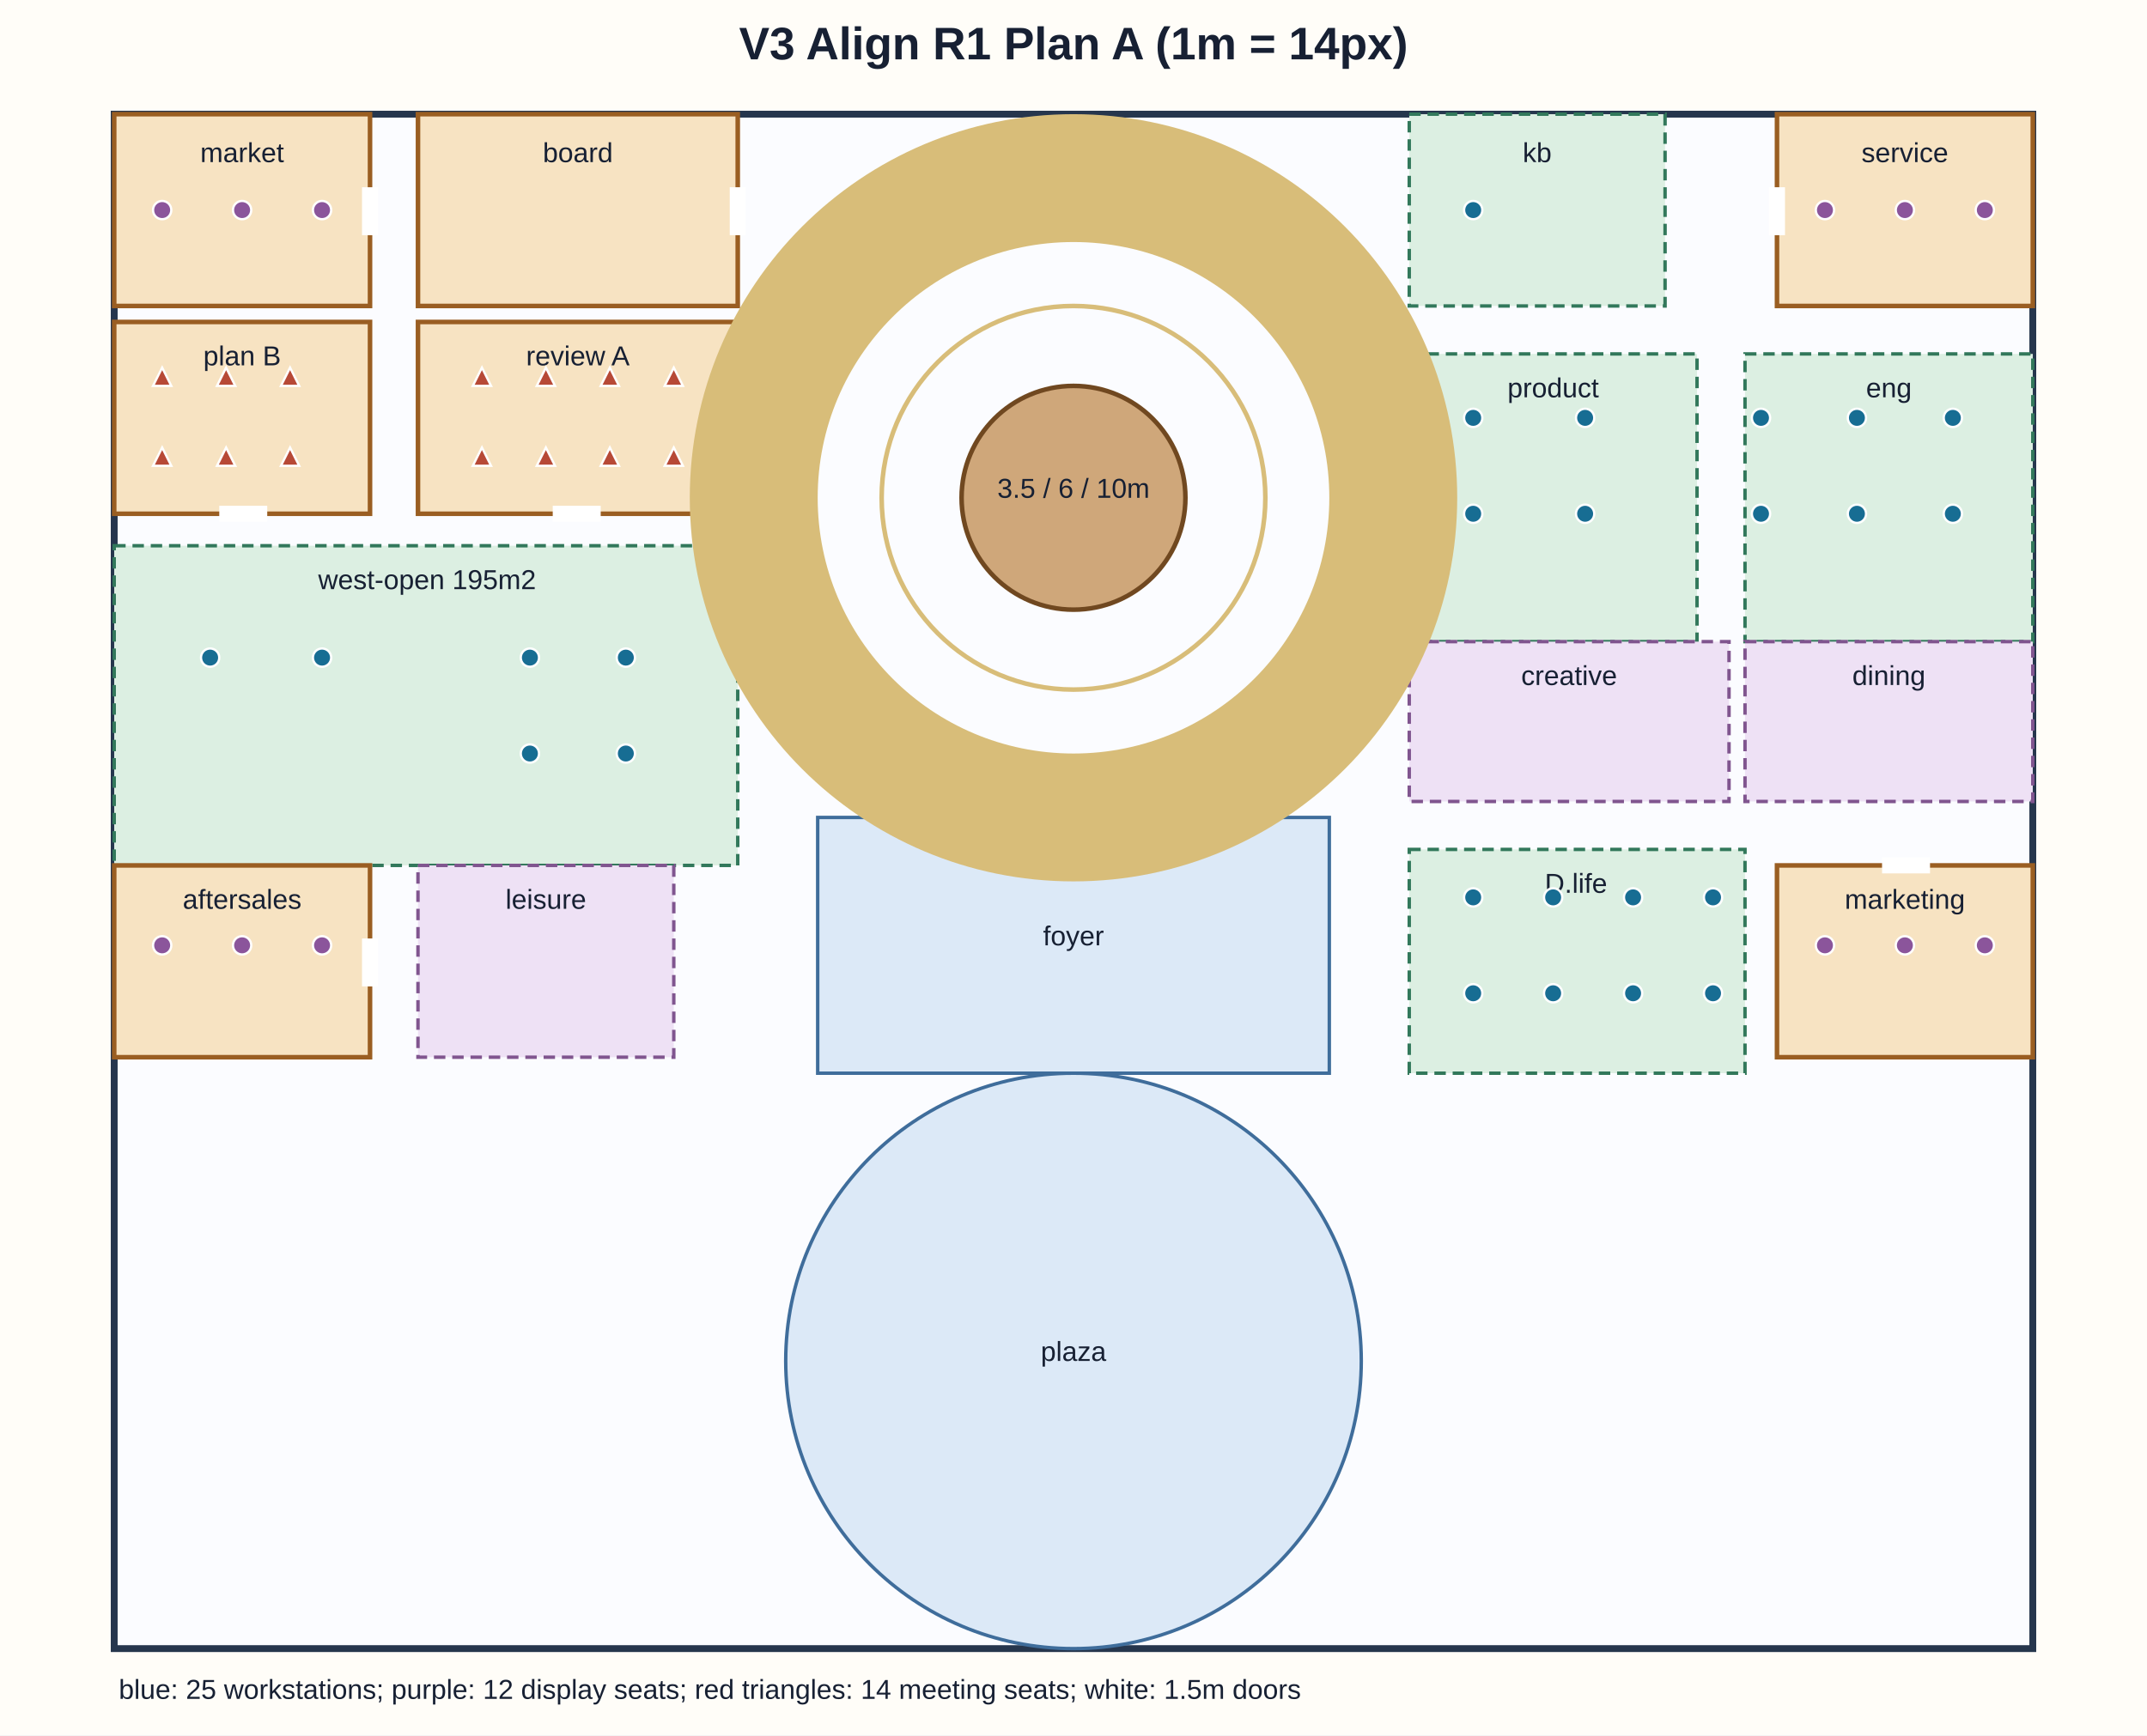
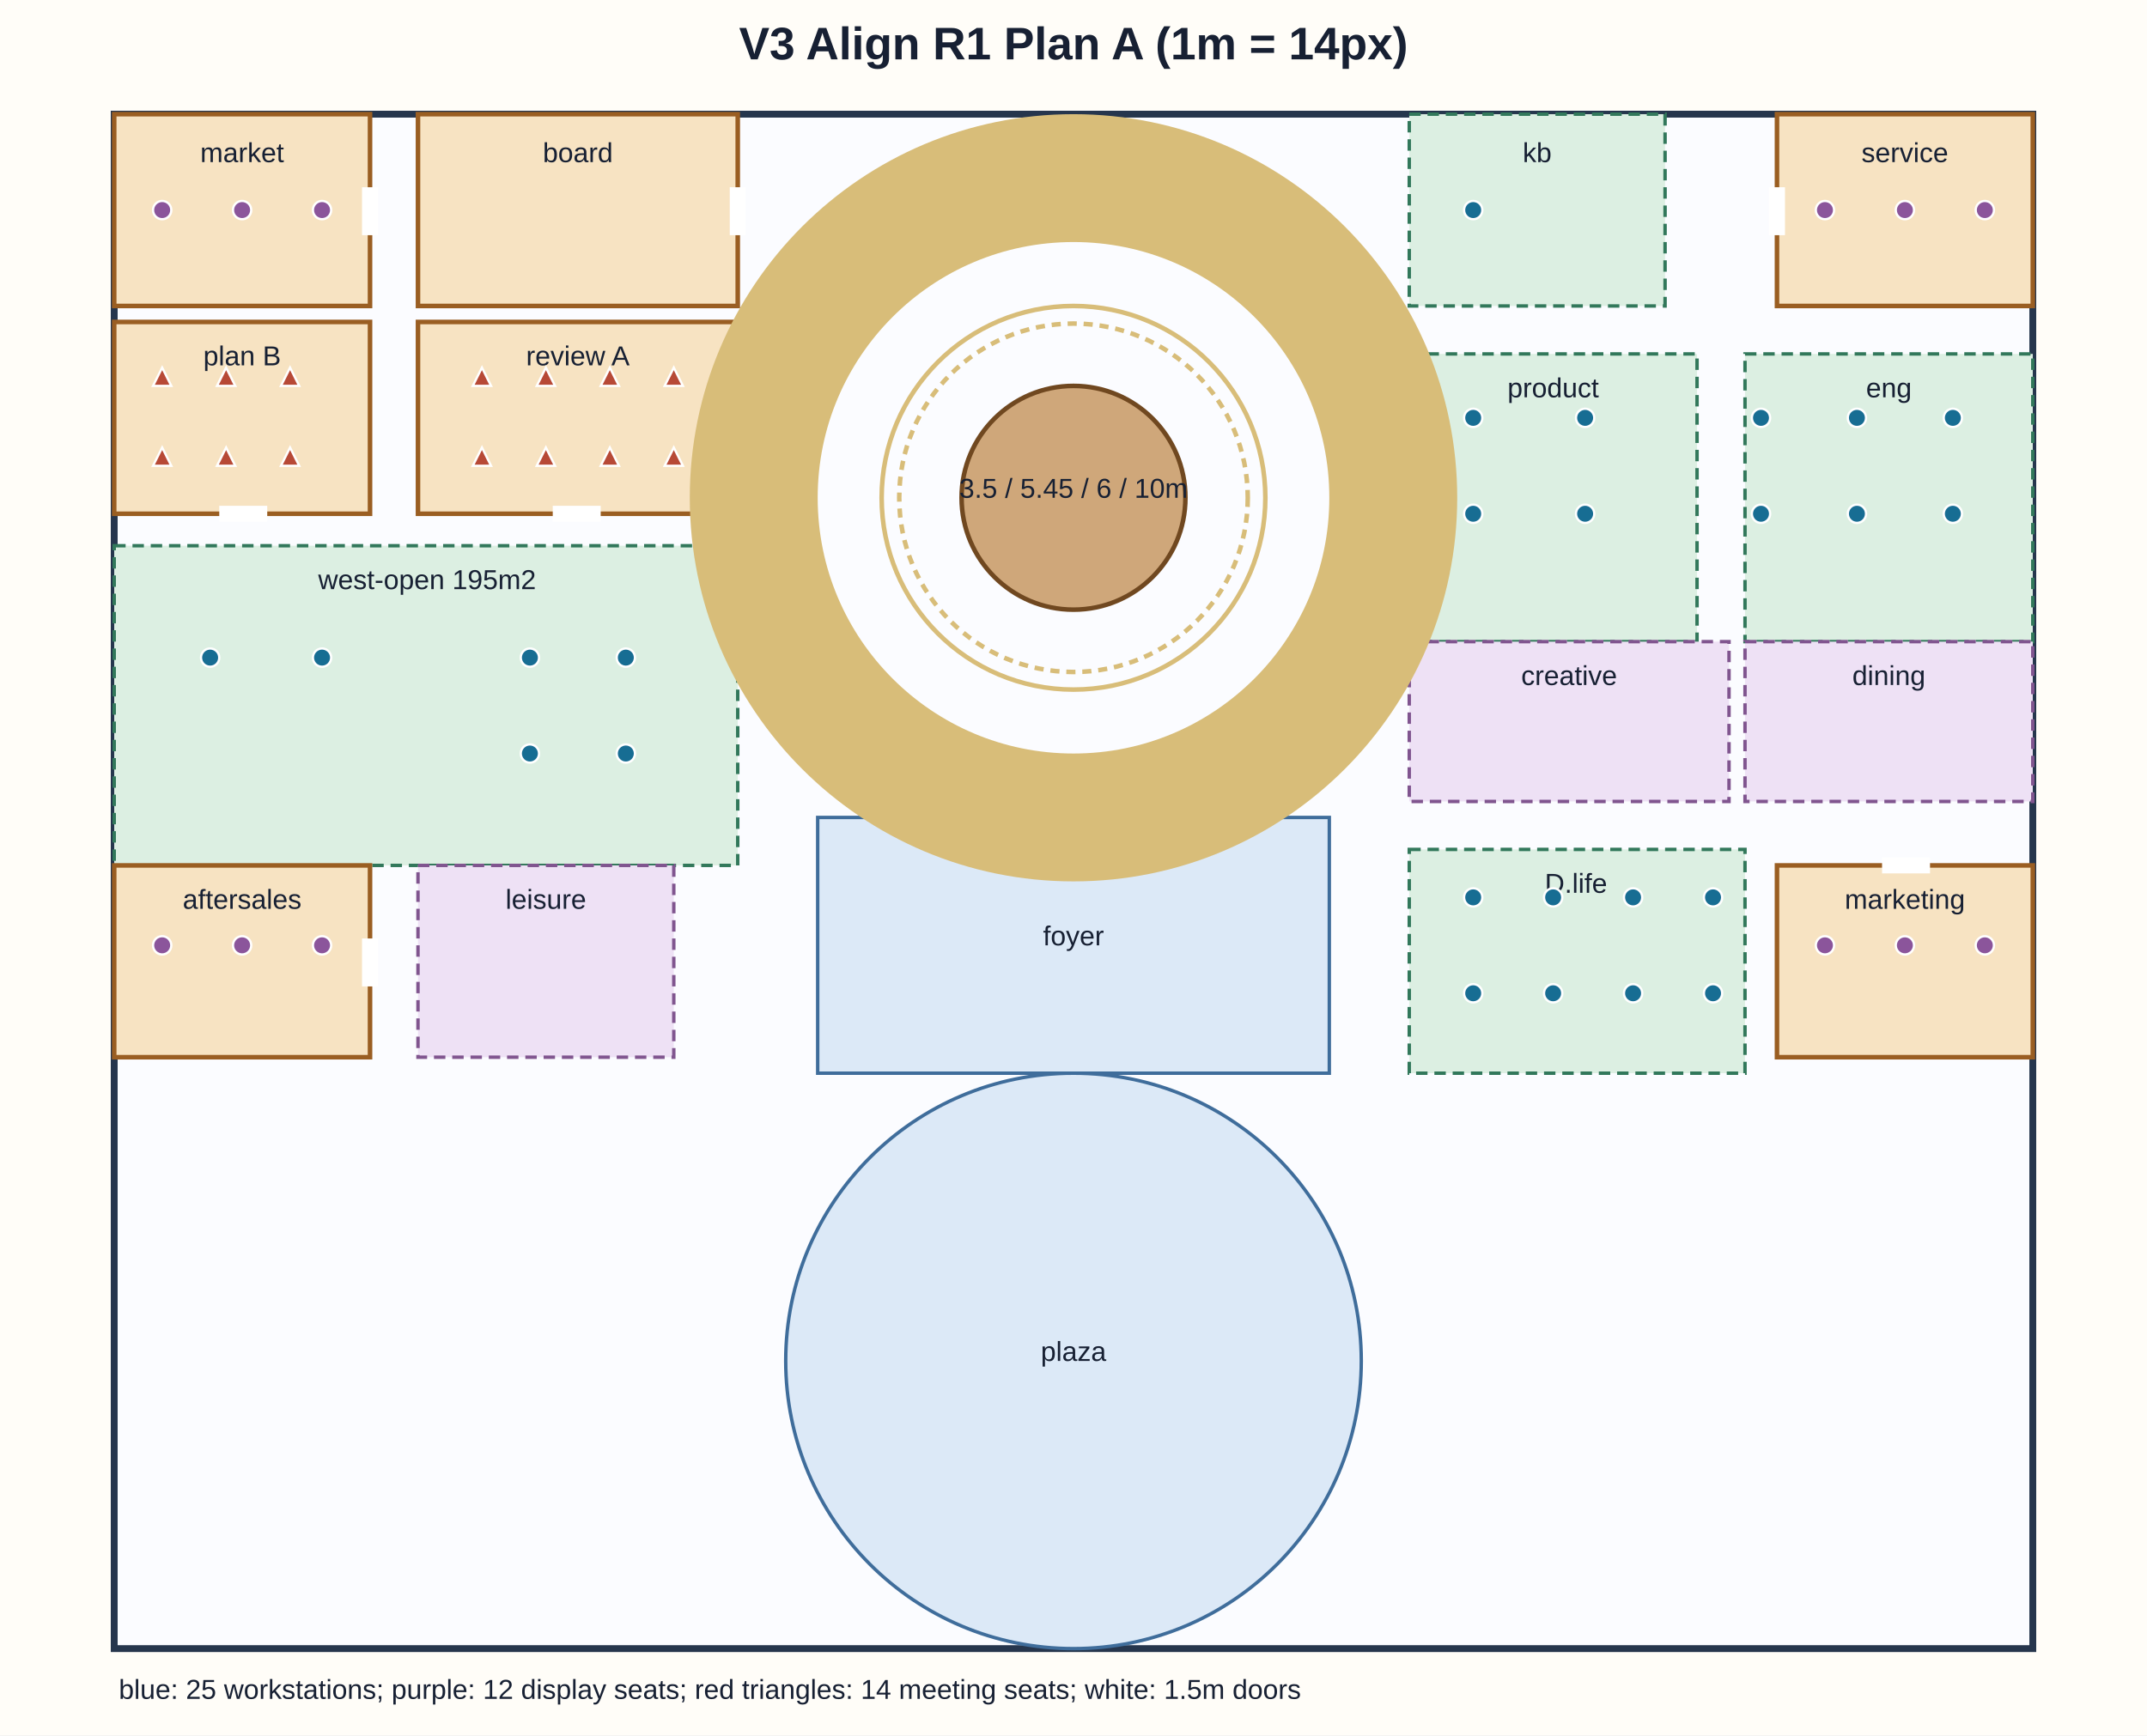
<svg xmlns="http://www.w3.org/2000/svg" width="940" height="760" viewBox="0 0 940 760" role="img">
  <style>
    text { font: 12px Arial, sans-serif; fill: #172033; text-anchor: middle; }
    .site { fill: #fbfcff; stroke: #26364d; stroke-width: 3; }
    .wall { fill: #f7e3c2; stroke: #9a5e22; stroke-width: 2; }
    .open { fill: #dcefe2; stroke: #32785b; stroke-width: 1.5; stroke-dasharray: 5 3; }
    .display { fill: #eee1f5; stroke: #80558f; stroke-width: 1.5; stroke-dasharray: 5 3; }
    .public { fill: #dce9f7; stroke: #3f6d9b; stroke-width: 1.5; }
    .door { stroke: #fff; stroke-width: 7; }
    .ring { fill: none; stroke: #d8bd79; }
    .worker { fill: #176d93; stroke: #fff; stroke-width: 1; }
    .display-seat { fill: #8b559b; stroke: #fff; stroke-width: 1; }
    .meeting { fill: #b74936; stroke: #fff; stroke-width: 1; }
  </style>
  <rect width="940" height="760" fill="#fffdf8" />
  <text x="470" y="26" style="font-size:20px;font-weight:bold">V3 Align R1 Plan A (1m = 14px)</text>
  <rect class="site" x="50" y="50" width="840" height="672" />
  <g>
    <rect class="wall" x="50" y="50" width="112" height="84" />
    <text x="106" y="71">market</text>
    <rect class="wall" x="183" y="50" width="140" height="84" />
    <text x="253" y="71">board</text>
    <rect class="open" x="617" y="50" width="112" height="84" />
    <text x="673" y="71">kb</text>
    <rect class="wall" x="778" y="50" width="112" height="84" />
    <text x="834" y="71">service</text>
    <rect class="wall" x="50" y="141" width="112" height="84" />
    <text x="106" y="160">plan B</text>
    <rect class="wall" x="183" y="141" width="140" height="84" />
    <text x="253" y="160">review A</text>
    <rect class="open" x="50" y="239" width="273" height="140" />
    <text x="187" y="258">west-open 195m2</text>
    <rect class="open" x="617" y="155" width="126" height="126" />
    <text x="680" y="174">product</text>
    <rect class="open" x="764" y="155" width="126" height="126" />
    <text x="827" y="174">eng</text>
    <rect class="display" x="617" y="281" width="140" height="70" />
    <text x="687" y="300">creative</text>
    <rect class="display" x="764" y="281" width="126" height="70" />
    <text x="827" y="300">dining</text>
    <rect class="wall" x="50" y="379" width="112" height="84" />
    <text x="106" y="398">aftersales</text>
    <rect class="display" x="183" y="379" width="112" height="84" />
    <text x="239" y="398">leisure</text>
    <rect class="open" x="617" y="372" width="147" height="98" />
    <text x="690" y="391">D.life</text>
    <rect class="wall" x="778" y="379" width="112" height="84" />
    <text x="834" y="398">marketing</text>
    <rect class="public" x="358" y="358" width="224" height="112" />
    <text x="470" y="414">foyer</text>
    <circle class="public" cx="470" cy="596" r="126" />
    <text x="470" y="596">plaza</text>
  </g>
  <g class="door">
    <line x1="162" y1="82" x2="162" y2="103" />
    <line x1="323" y1="82" x2="323" y2="103" />
    <line x1="778" y1="82" x2="778" y2="103" />
    <line x1="96" y1="225" x2="117" y2="225" />
    <line x1="242" y1="225" x2="263" y2="225" />
    <line x1="162" y1="411" x2="162" y2="432" />
    <line x1="824" y1="379" x2="845" y2="379" />
  </g>
  <g>
    <circle class="ring" cx="470" cy="218" r="140" stroke-width="56" />
    <circle class="ring" cx="470" cy="218" r="84" stroke-width="2" />
+     <circle class="ring" cx="470" cy="218" r="76.3" stroke="#80558f" stroke-width="2" stroke-dasharray="4 3" />
    <circle cx="470" cy="218" r="49" fill="#cfa77a" stroke="#704820" stroke-width="2" />
-     <text x="470" y="218">3.5 / 6 / 10m</text>
+     <text x="470" y="218">3.5 / 5.45 / 6 / 10m</text>
  </g>
  <g class="worker">
    <circle cx="645" cy="183" r="4" />
    <circle cx="694" cy="183" r="4" />
    <circle cx="645" cy="225" r="4" />
    <circle cx="694" cy="225" r="4" />
    <circle cx="771" cy="183" r="4" />
    <circle cx="813" cy="183" r="4" />
    <circle cx="855" cy="183" r="4" />
    <circle cx="771" cy="225" r="4" />
    <circle cx="813" cy="225" r="4" />
    <circle cx="855" cy="225" r="4" />
    <circle cx="645" cy="92" r="4" />
    <circle cx="232" cy="288" r="4" />
    <circle cx="274" cy="288" r="4" />
    <circle cx="232" cy="330" r="4" />
    <circle cx="274" cy="330" r="4" />
    <circle cx="92" cy="288" r="4" />
    <circle cx="141" cy="288" r="4" />
    <circle cx="645" cy="393" r="4" />
    <circle cx="680" cy="393" r="4" />
    <circle cx="715" cy="393" r="4" />
    <circle cx="750" cy="393" r="4" />
    <circle cx="645" cy="435" r="4" />
    <circle cx="680" cy="435" r="4" />
    <circle cx="715" cy="435" r="4" />
    <circle cx="750" cy="435" r="4" />
  </g>
  <g class="display-seat">
    <circle cx="71" cy="92" r="4" />
    <circle cx="106" cy="92" r="4" />
    <circle cx="141" cy="92" r="4" />
    <circle cx="799" cy="92" r="4" />
    <circle cx="834" cy="92" r="4" />
    <circle cx="869" cy="92" r="4" />
    <circle cx="71" cy="414" r="4" />
    <circle cx="106" cy="414" r="4" />
    <circle cx="141" cy="414" r="4" />
    <circle cx="799" cy="414" r="4" />
    <circle cx="834" cy="414" r="4" />
    <circle cx="869" cy="414" r="4" />
  </g>
  <g class="meeting">
    <path d="M211 161l-4 8h8z" />
    <path d="M239 161l-4 8h8z" />
    <path d="M267 161l-4 8h8z" />
    <path d="M295 161l-4 8h8z" />
    <path d="M211 196l-4 8h8z" />
    <path d="M239 196l-4 8h8z" />
    <path d="M267 196l-4 8h8z" />
    <path d="M295 196l-4 8h8z" />
    <path d="M71 161l-4 8h8z" />
    <path d="M99 161l-4 8h8z" />
    <path d="M127 161l-4 8h8z" />
    <path d="M71 196l-4 8h8z" />
    <path d="M99 196l-4 8h8z" />
    <path d="M127 196l-4 8h8z" />
  </g>
  <g text-anchor="start">
    <text x="52" y="744" style="text-anchor:start">blue: 25 workstations; purple: 12 display seats; red triangles: 14 meeting seats; white: 1.5m doors</text>
  </g>
</svg>
